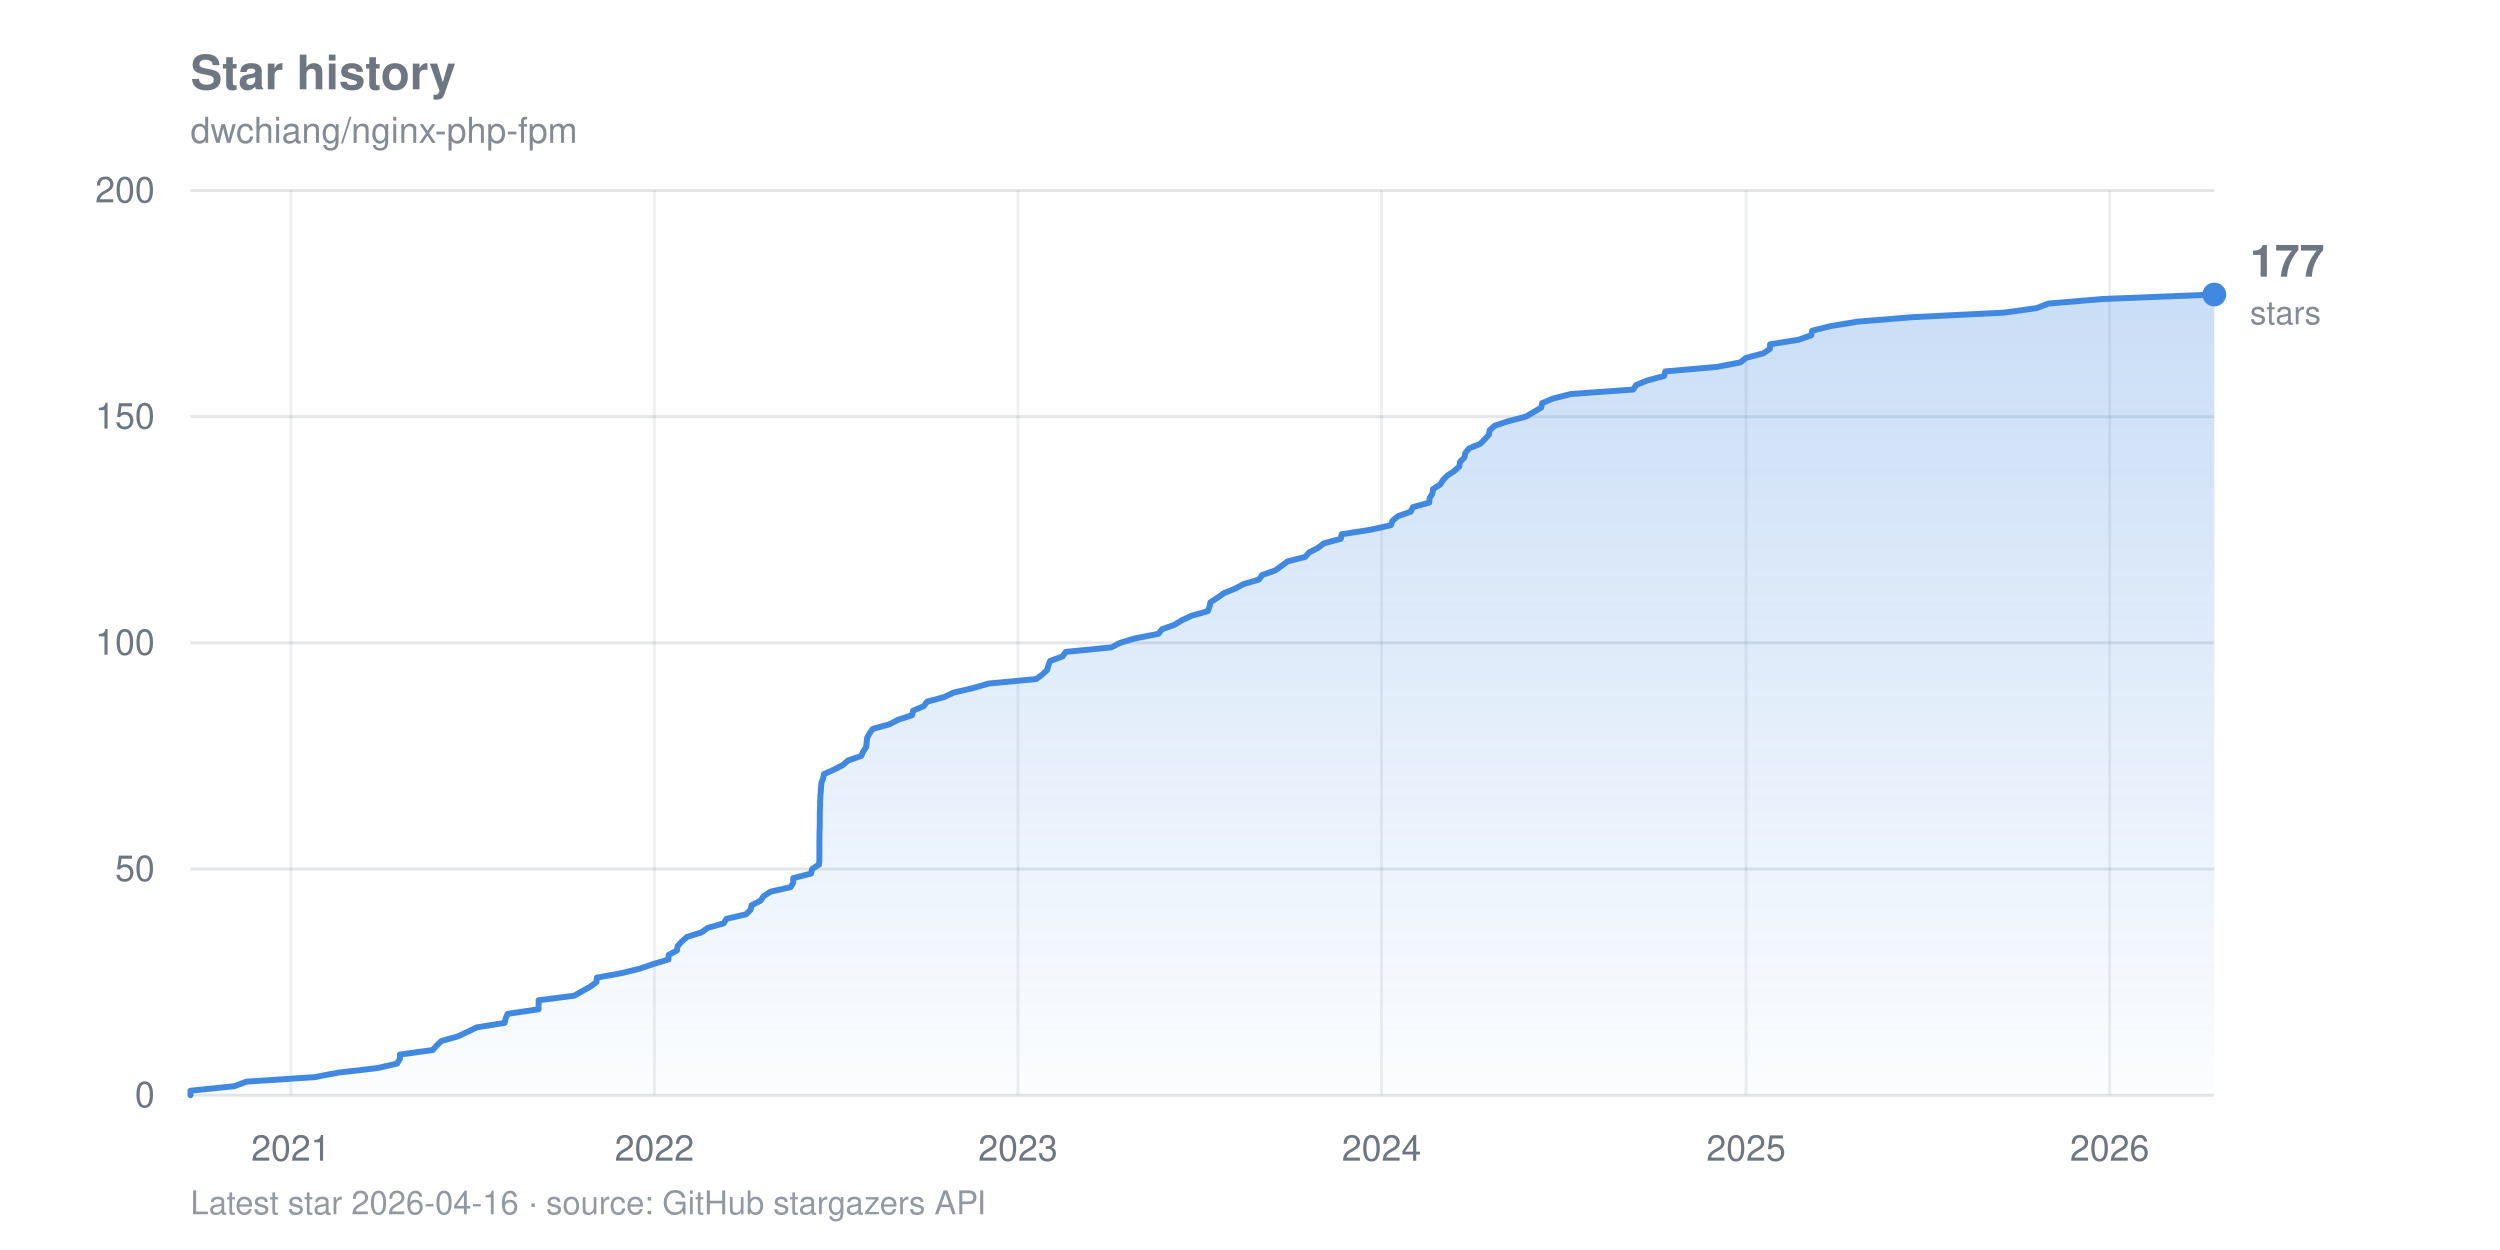
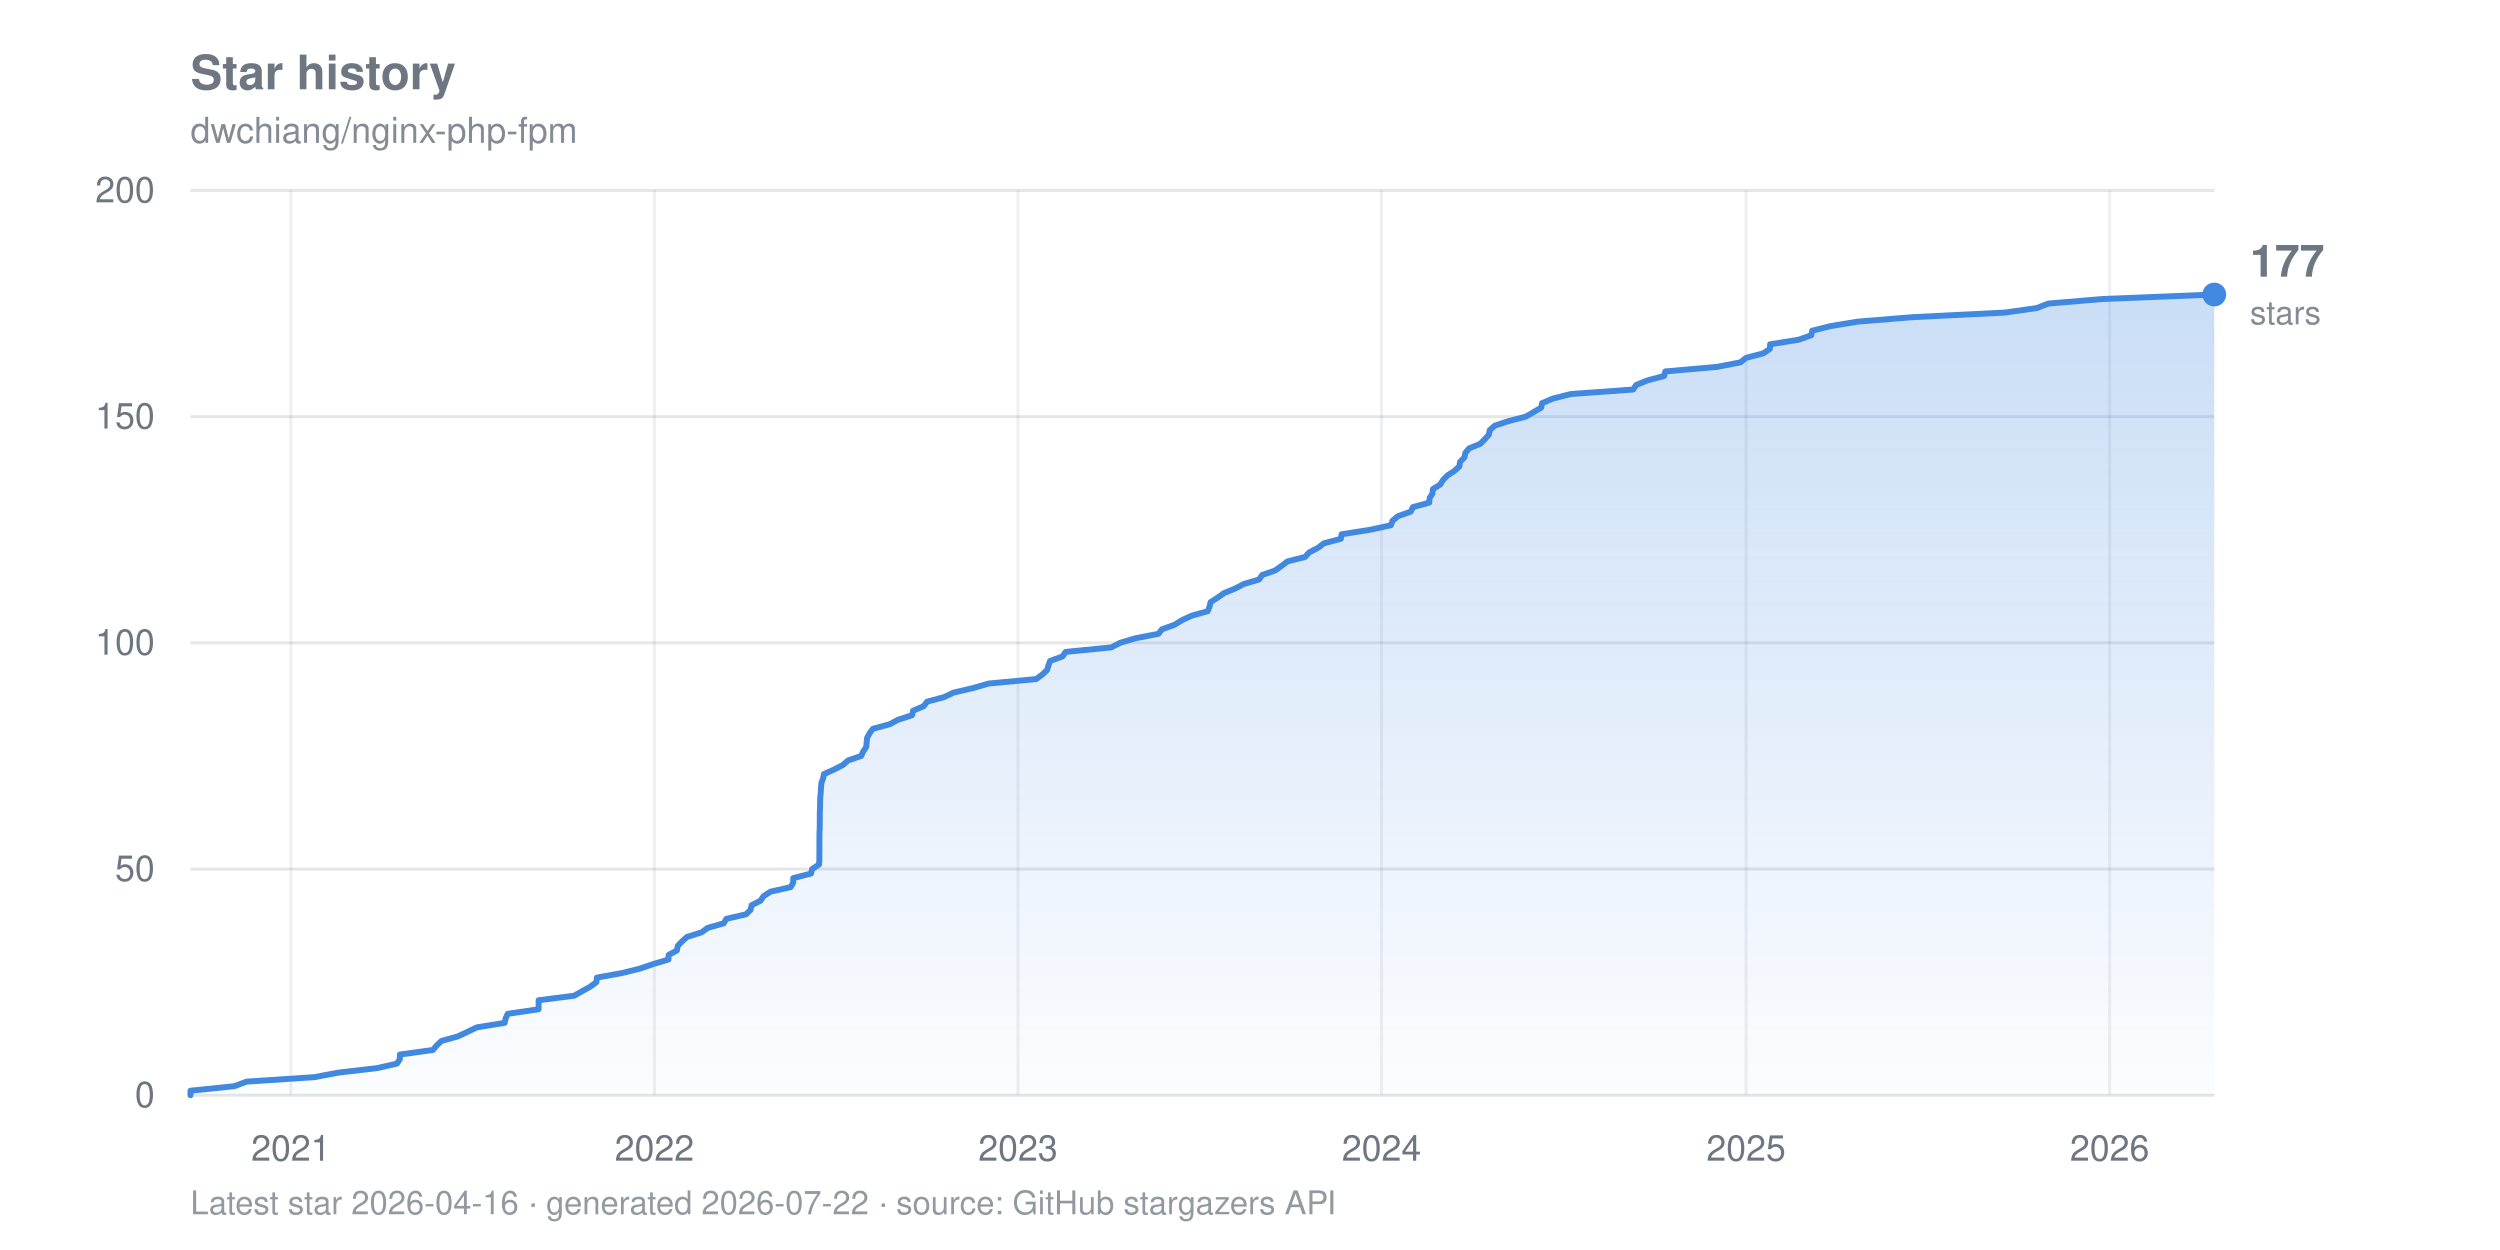
<svg xmlns="http://www.w3.org/2000/svg" viewBox="0 0 840 420" width="840" height="420" role="img" aria-labelledby="chart-title chart-desc" font-family="-apple-system, BlinkMacSystemFont, 'Segoe UI', Helvetica, Arial, sans-serif">
  <defs>
    <linearGradient id="fade" x1="0" y1="0" x2="0" y2="1">
      <stop offset="0%" stop-color="#4088e0" stop-opacity="0.28" />
      <stop offset="100%" stop-color="#4088e0" stop-opacity="0.02" />
    </linearGradient>
  </defs>
  <text x="64" y="30" fill="#6e7781" font-size="16" font-weight="600">Star history</text>
  <text x="64" y="48" fill="#6e7781" font-size="12" opacity="0.85">dwchiang/nginx-php-fpm</text>
  <line x1="64" y1="368.00" x2="744" y2="368.00" stroke="#6e7781" stroke-opacity="0.18" stroke-width="1" />
  <text x="52" y="372.00" fill="#6e7781" font-size="12" text-anchor="end">0</text>
  <line x1="64" y1="292.00" x2="744" y2="292.00" stroke="#6e7781" stroke-opacity="0.18" stroke-width="1" />
  <text x="52" y="296.00" fill="#6e7781" font-size="12" text-anchor="end">50</text>
  <line x1="64" y1="216.00" x2="744" y2="216.00" stroke="#6e7781" stroke-opacity="0.18" stroke-width="1" />
  <text x="52" y="220.00" fill="#6e7781" font-size="12" text-anchor="end">100</text>
  <line x1="64" y1="140.00" x2="744" y2="140.00" stroke="#6e7781" stroke-opacity="0.18" stroke-width="1" />
  <text x="52" y="144.00" fill="#6e7781" font-size="12" text-anchor="end">150</text>
  <line x1="64" y1="64.00" x2="744" y2="64.00" stroke="#6e7781" stroke-opacity="0.18" stroke-width="1" />
  <text x="52" y="68.00" fill="#6e7781" font-size="12" text-anchor="end">200</text>
  <line x1="97.73" y1="64" x2="97.73" y2="368" stroke="#6e7781" stroke-opacity="0.12" stroke-width="1" />
  <text x="97.73" y="390" fill="#6e7781" font-size="12" text-anchor="middle">2021</text>
  <line x1="219.88" y1="64" x2="219.88" y2="368" stroke="#6e7781" stroke-opacity="0.12" stroke-width="1" />
  <text x="219.88" y="390" fill="#6e7781" font-size="12" text-anchor="middle">2022</text>
  <line x1="342.04" y1="64" x2="342.04" y2="368" stroke="#6e7781" stroke-opacity="0.12" stroke-width="1" />
  <text x="342.04" y="390" fill="#6e7781" font-size="12" text-anchor="middle">2023</text>
  <line x1="464.19" y1="64" x2="464.19" y2="368" stroke="#6e7781" stroke-opacity="0.12" stroke-width="1" />
  <text x="464.19" y="390" fill="#6e7781" font-size="12" text-anchor="middle">2024</text>
  <line x1="586.68" y1="64" x2="586.68" y2="368" stroke="#6e7781" stroke-opacity="0.12" stroke-width="1" />
  <text x="586.68" y="390" fill="#6e7781" font-size="12" text-anchor="middle">2025</text>
  <line x1="708.84" y1="64" x2="708.84" y2="368" stroke="#6e7781" stroke-opacity="0.12" stroke-width="1" />
  <text x="708.84" y="390" fill="#6e7781" font-size="12" text-anchor="middle">2026</text>
  <polygon points="64.00,368.00 64.00,368.00 64.00,366.48 78.76,364.96 82.81,363.44 105.63,361.92 113.67,360.40 126.78,358.88 133.39,357.36 134.36,355.84 134.36,354.32 145.45,352.80 146.73,351.28 148.33,349.76 153.81,348.24 157.06,346.72 160.19,345.20 169.57,343.68 169.91,342.16 170.58,340.64 180.96,339.12 180.98,337.60 180.98,336.08 192.93,334.56 195.58,333.04 198.34,331.52 200.40,330.00 200.56,328.48 208.94,326.96 215.06,325.44 219.49,323.92 224.61,322.40 224.65,320.88 227.43,319.36 227.72,317.84 229.14,316.32 230.83,314.80 235.71,313.28 237.82,311.76 243.16,310.24 244.08,308.72 250.68,307.20 252.20,305.68 252.53,304.16 255.53,302.64 256.56,301.12 258.89,299.60 265.66,298.08 266.53,296.56 266.53,295.04 272.50,293.52 272.88,292.00 275.19,290.48 275.30,288.96 275.31,287.44 275.32,285.92 275.32,284.40 275.32,282.88 275.33,281.36 275.34,279.84 275.42,278.32 275.44,276.80 275.45,275.28 275.45,273.76 275.48,272.24 275.56,270.72 275.56,269.20 275.64,267.68 275.77,266.16 275.86,264.64 275.98,263.12 276.54,261.60 276.87,260.08 280.26,258.56 283.23,257.04 284.93,255.52 289.36,254.00 290.05,252.48 291.07,250.96 291.19,249.44 291.35,247.92 292.17,246.40 293.28,244.88 298.91,243.36 301.75,241.84 306.45,240.32 306.80,238.80 310.35,237.28 311.51,235.76 317.18,234.24 320.38,232.72 326.91,231.20 332.15,229.68 348.18,228.16 350.21,226.64 351.83,225.12 352.27,223.60 352.83,222.08 357.03,220.56 358.06,219.04 373.42,217.52 376.34,216.00 381.40,214.48 389.25,212.96 390.42,211.44 394.66,209.92 397.11,208.40 400.39,206.88 405.79,205.36 406.41,203.84 406.76,202.32 409.13,200.80 411.29,199.28 415.01,197.76 417.89,196.24 423.03,194.72 424.08,193.20 428.45,191.68 430.59,190.16 432.60,188.64 438.55,187.12 439.89,185.60 442.85,184.08 444.82,182.56 450.52,181.04 450.78,179.52 460.44,178.00 467.33,176.48 467.90,174.96 469.73,173.44 474.00,171.92 474.73,170.40 480.23,168.88 480.34,167.36 481.29,165.84 481.47,164.32 483.92,162.80 484.86,161.28 486.34,159.76 488.67,158.24 490.34,156.72 490.57,155.20 492.05,153.68 492.36,152.16 493.64,150.64 497.38,149.12 498.87,147.60 500.25,146.08 500.54,144.56 502.20,143.04 506.77,141.52 512.66,140.00 515.26,138.48 517.85,136.96 518.15,135.44 521.77,133.92 527.76,132.40 548.74,130.88 549.76,129.36 553.46,127.84 559.16,126.32 559.55,124.80 576.87,123.28 584.76,121.76 586.67,120.24 592.50,118.72 594.69,117.20 594.76,115.68 604.31,114.16 608.60,112.64 608.89,111.12 614.92,109.60 624.08,108.08 642.72,106.56 673.47,105.04 684.31,103.52 688.24,102.00 706.30,100.48 744.00,98.96 744.00,368.00" fill="url(#fade)" />
  <polyline points="64.00,368.00 64.00,366.48 78.76,364.96 82.81,363.44 105.63,361.92 113.67,360.40 126.78,358.88 133.39,357.36 134.36,355.84 134.36,354.32 145.45,352.80 146.73,351.28 148.33,349.76 153.81,348.24 157.06,346.72 160.19,345.20 169.57,343.68 169.91,342.16 170.58,340.64 180.96,339.12 180.98,337.60 180.98,336.08 192.93,334.56 195.58,333.04 198.34,331.52 200.40,330.00 200.56,328.48 208.94,326.96 215.06,325.44 219.49,323.92 224.61,322.40 224.65,320.88 227.43,319.36 227.72,317.84 229.14,316.32 230.83,314.80 235.71,313.28 237.82,311.76 243.16,310.24 244.08,308.72 250.68,307.20 252.20,305.68 252.53,304.16 255.53,302.64 256.56,301.12 258.89,299.60 265.66,298.08 266.53,296.56 266.53,295.04 272.50,293.52 272.88,292.00 275.19,290.48 275.30,288.96 275.31,287.44 275.32,285.92 275.32,284.40 275.32,282.88 275.33,281.36 275.34,279.84 275.42,278.32 275.44,276.80 275.45,275.28 275.45,273.76 275.48,272.24 275.56,270.72 275.56,269.20 275.64,267.68 275.77,266.16 275.86,264.64 275.98,263.12 276.54,261.60 276.87,260.08 280.26,258.56 283.23,257.04 284.93,255.52 289.36,254.00 290.05,252.48 291.07,250.96 291.19,249.44 291.35,247.92 292.17,246.40 293.28,244.88 298.91,243.36 301.75,241.84 306.45,240.32 306.80,238.80 310.35,237.28 311.51,235.76 317.18,234.24 320.38,232.72 326.91,231.20 332.15,229.68 348.18,228.16 350.21,226.64 351.83,225.12 352.27,223.60 352.83,222.08 357.03,220.56 358.06,219.04 373.42,217.52 376.34,216.00 381.40,214.48 389.25,212.96 390.42,211.44 394.66,209.92 397.11,208.40 400.39,206.88 405.79,205.36 406.41,203.84 406.76,202.32 409.13,200.80 411.29,199.28 415.01,197.76 417.89,196.24 423.03,194.72 424.08,193.20 428.45,191.68 430.59,190.16 432.60,188.64 438.55,187.12 439.89,185.60 442.85,184.08 444.82,182.56 450.52,181.04 450.78,179.52 460.44,178.00 467.33,176.48 467.90,174.96 469.73,173.44 474.00,171.92 474.73,170.40 480.23,168.88 480.34,167.36 481.29,165.84 481.47,164.32 483.92,162.80 484.86,161.28 486.34,159.76 488.67,158.24 490.34,156.72 490.57,155.20 492.05,153.68 492.36,152.16 493.64,150.64 497.38,149.12 498.87,147.60 500.25,146.08 500.54,144.56 502.20,143.04 506.77,141.52 512.66,140.00 515.26,138.48 517.85,136.96 518.15,135.44 521.77,133.92 527.76,132.40 548.74,130.88 549.76,129.36 553.46,127.84 559.16,126.32 559.55,124.80 576.87,123.28 584.76,121.76 586.67,120.24 592.50,118.72 594.69,117.20 594.76,115.68 604.31,114.16 608.60,112.64 608.89,111.12 614.92,109.60 624.08,108.08 642.72,106.56 673.47,105.04 684.31,103.52 688.24,102.00 706.30,100.48 744.00,98.96" fill="none" stroke="#4088e0" stroke-width="2" stroke-linejoin="round" stroke-linecap="round" />
  <circle cx="744.00" cy="98.96" r="4" fill="#4088e0" />
  <text x="756.00" y="92.96" fill="#6e7781" font-size="15" font-weight="600">177</text>
  <text x="756.00" y="108.96" fill="#6e7781" font-size="11" opacity="0.85">stars</text>
-   <text x="64" y="408" fill="#6e7781" font-size="11" opacity="0.75">Latest star 2026-04-16 · source: GitHub stargazers API</text>
+   <text x="64" y="408" fill="#6e7781" font-size="11" opacity="0.75">Latest star 2026-04-16 · generated 2026-07-22 · source: GitHub stargazers API</text>
</svg>
